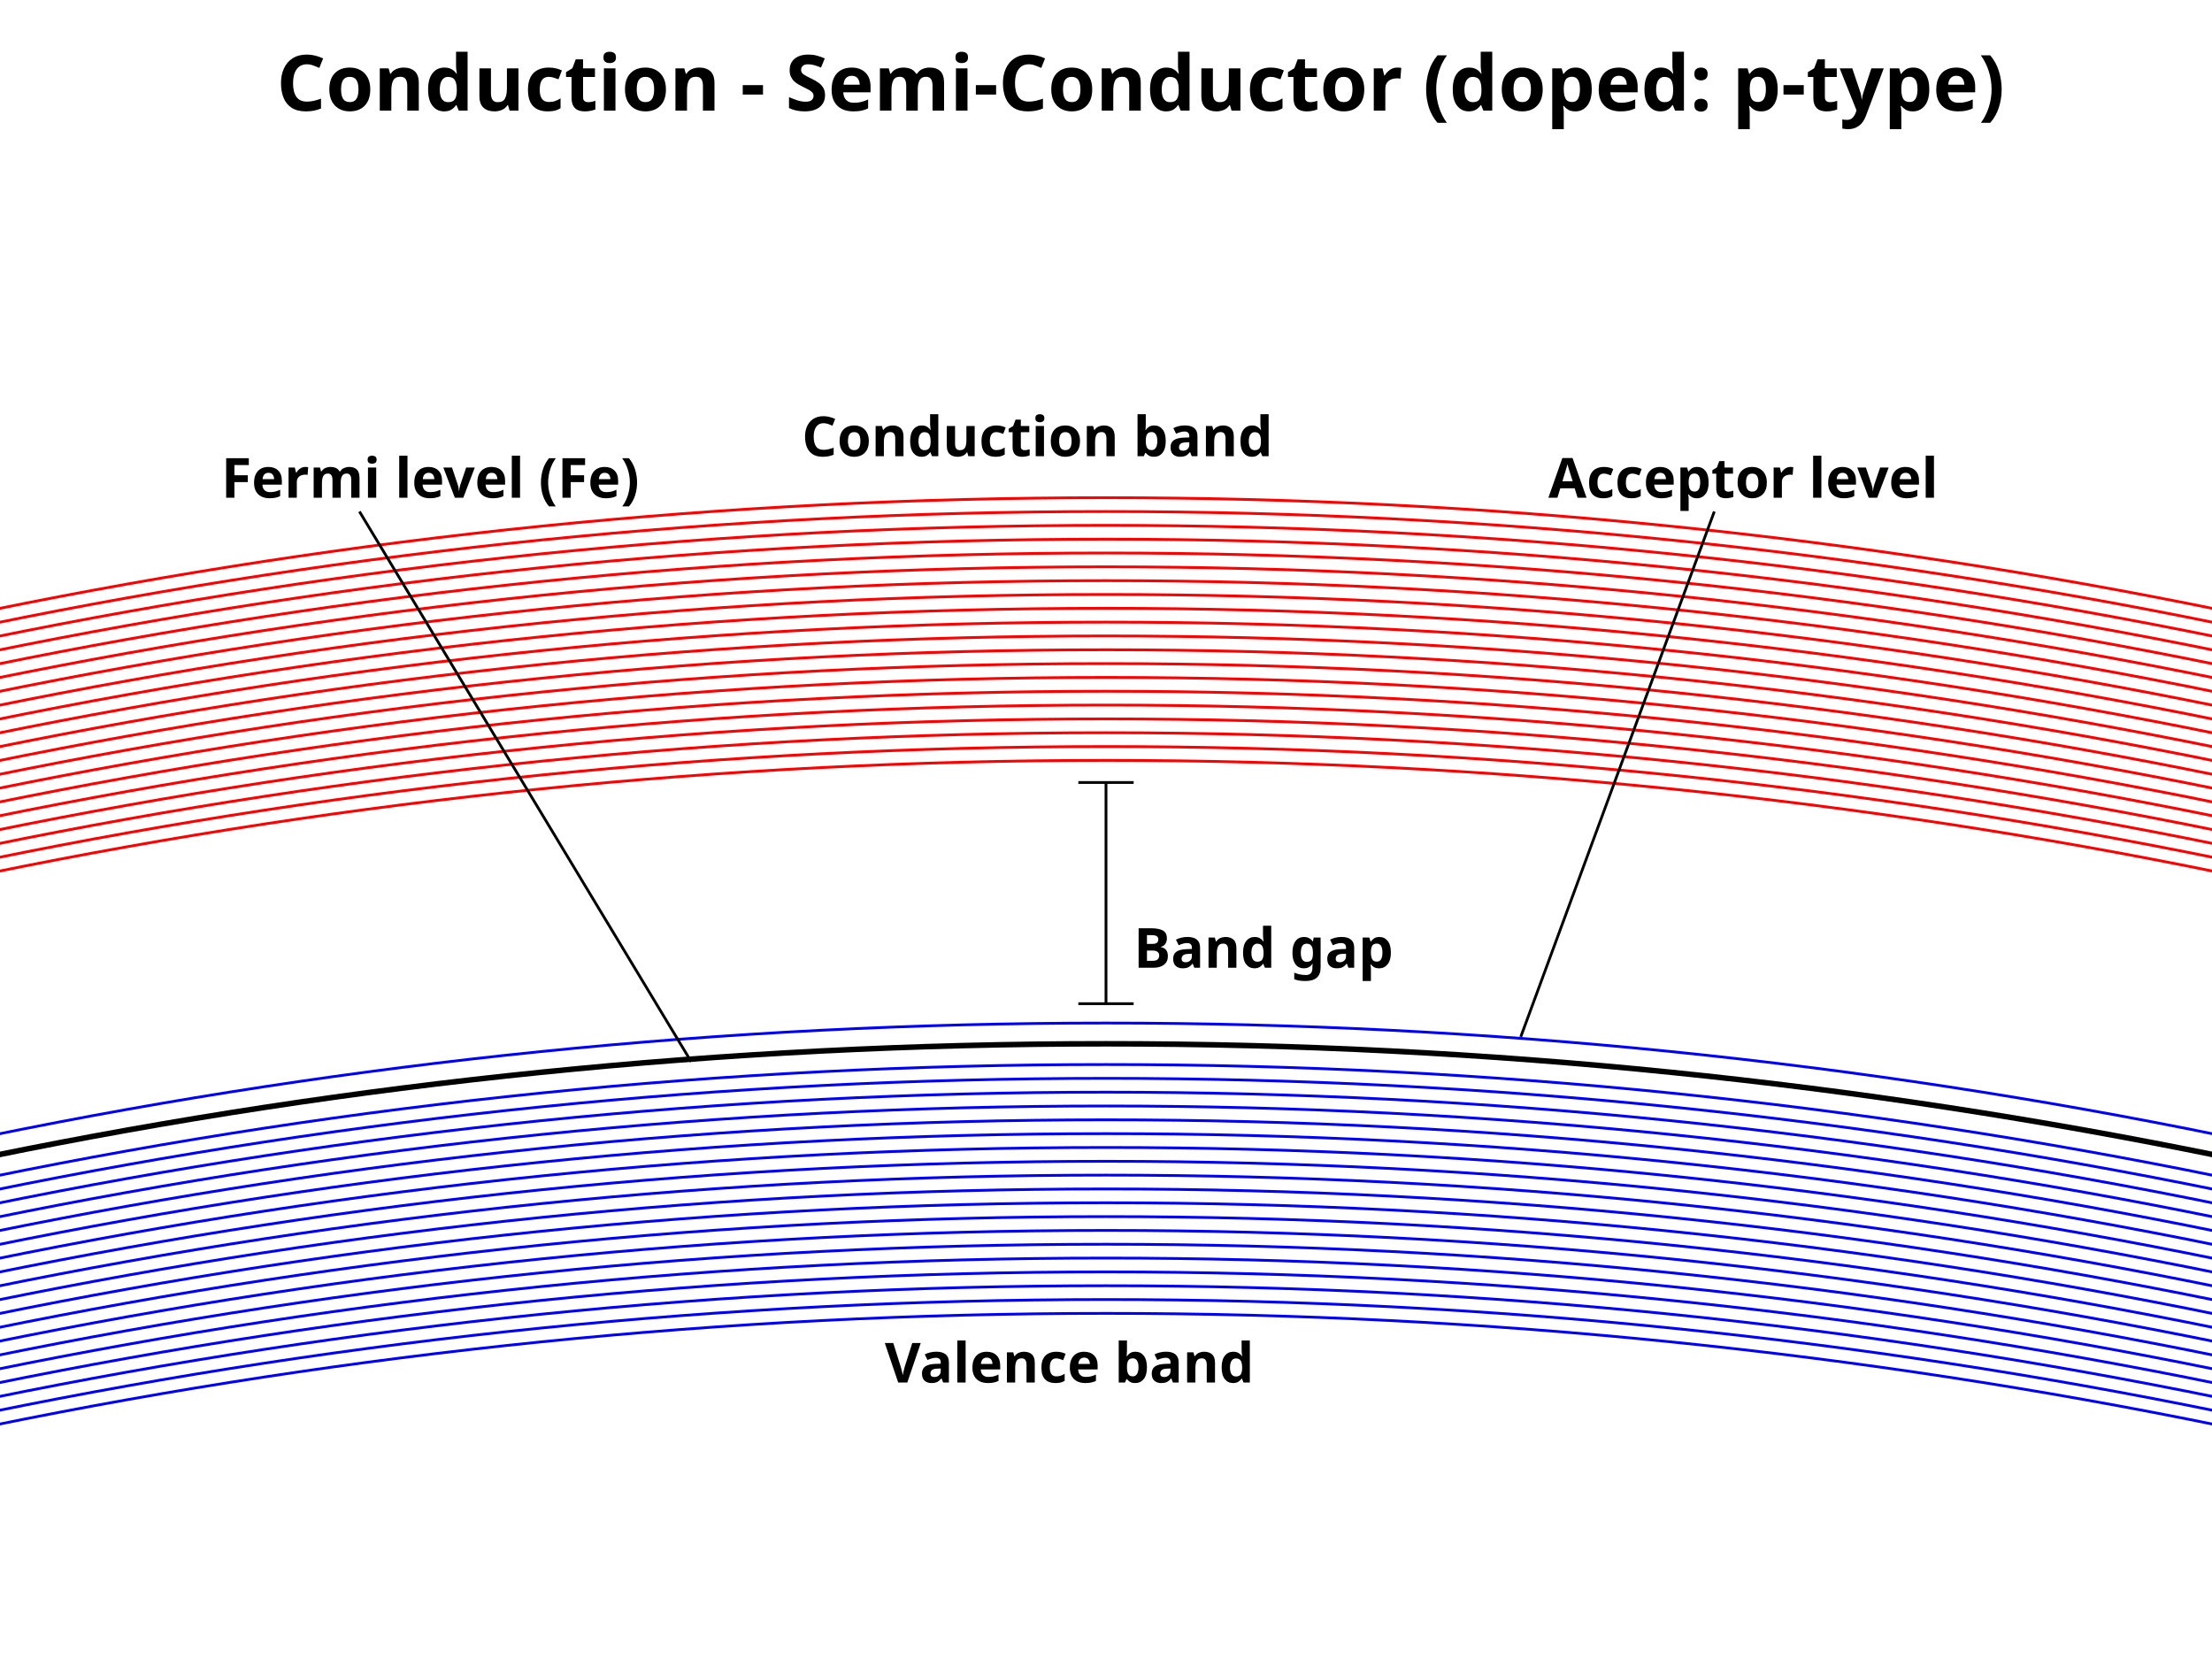
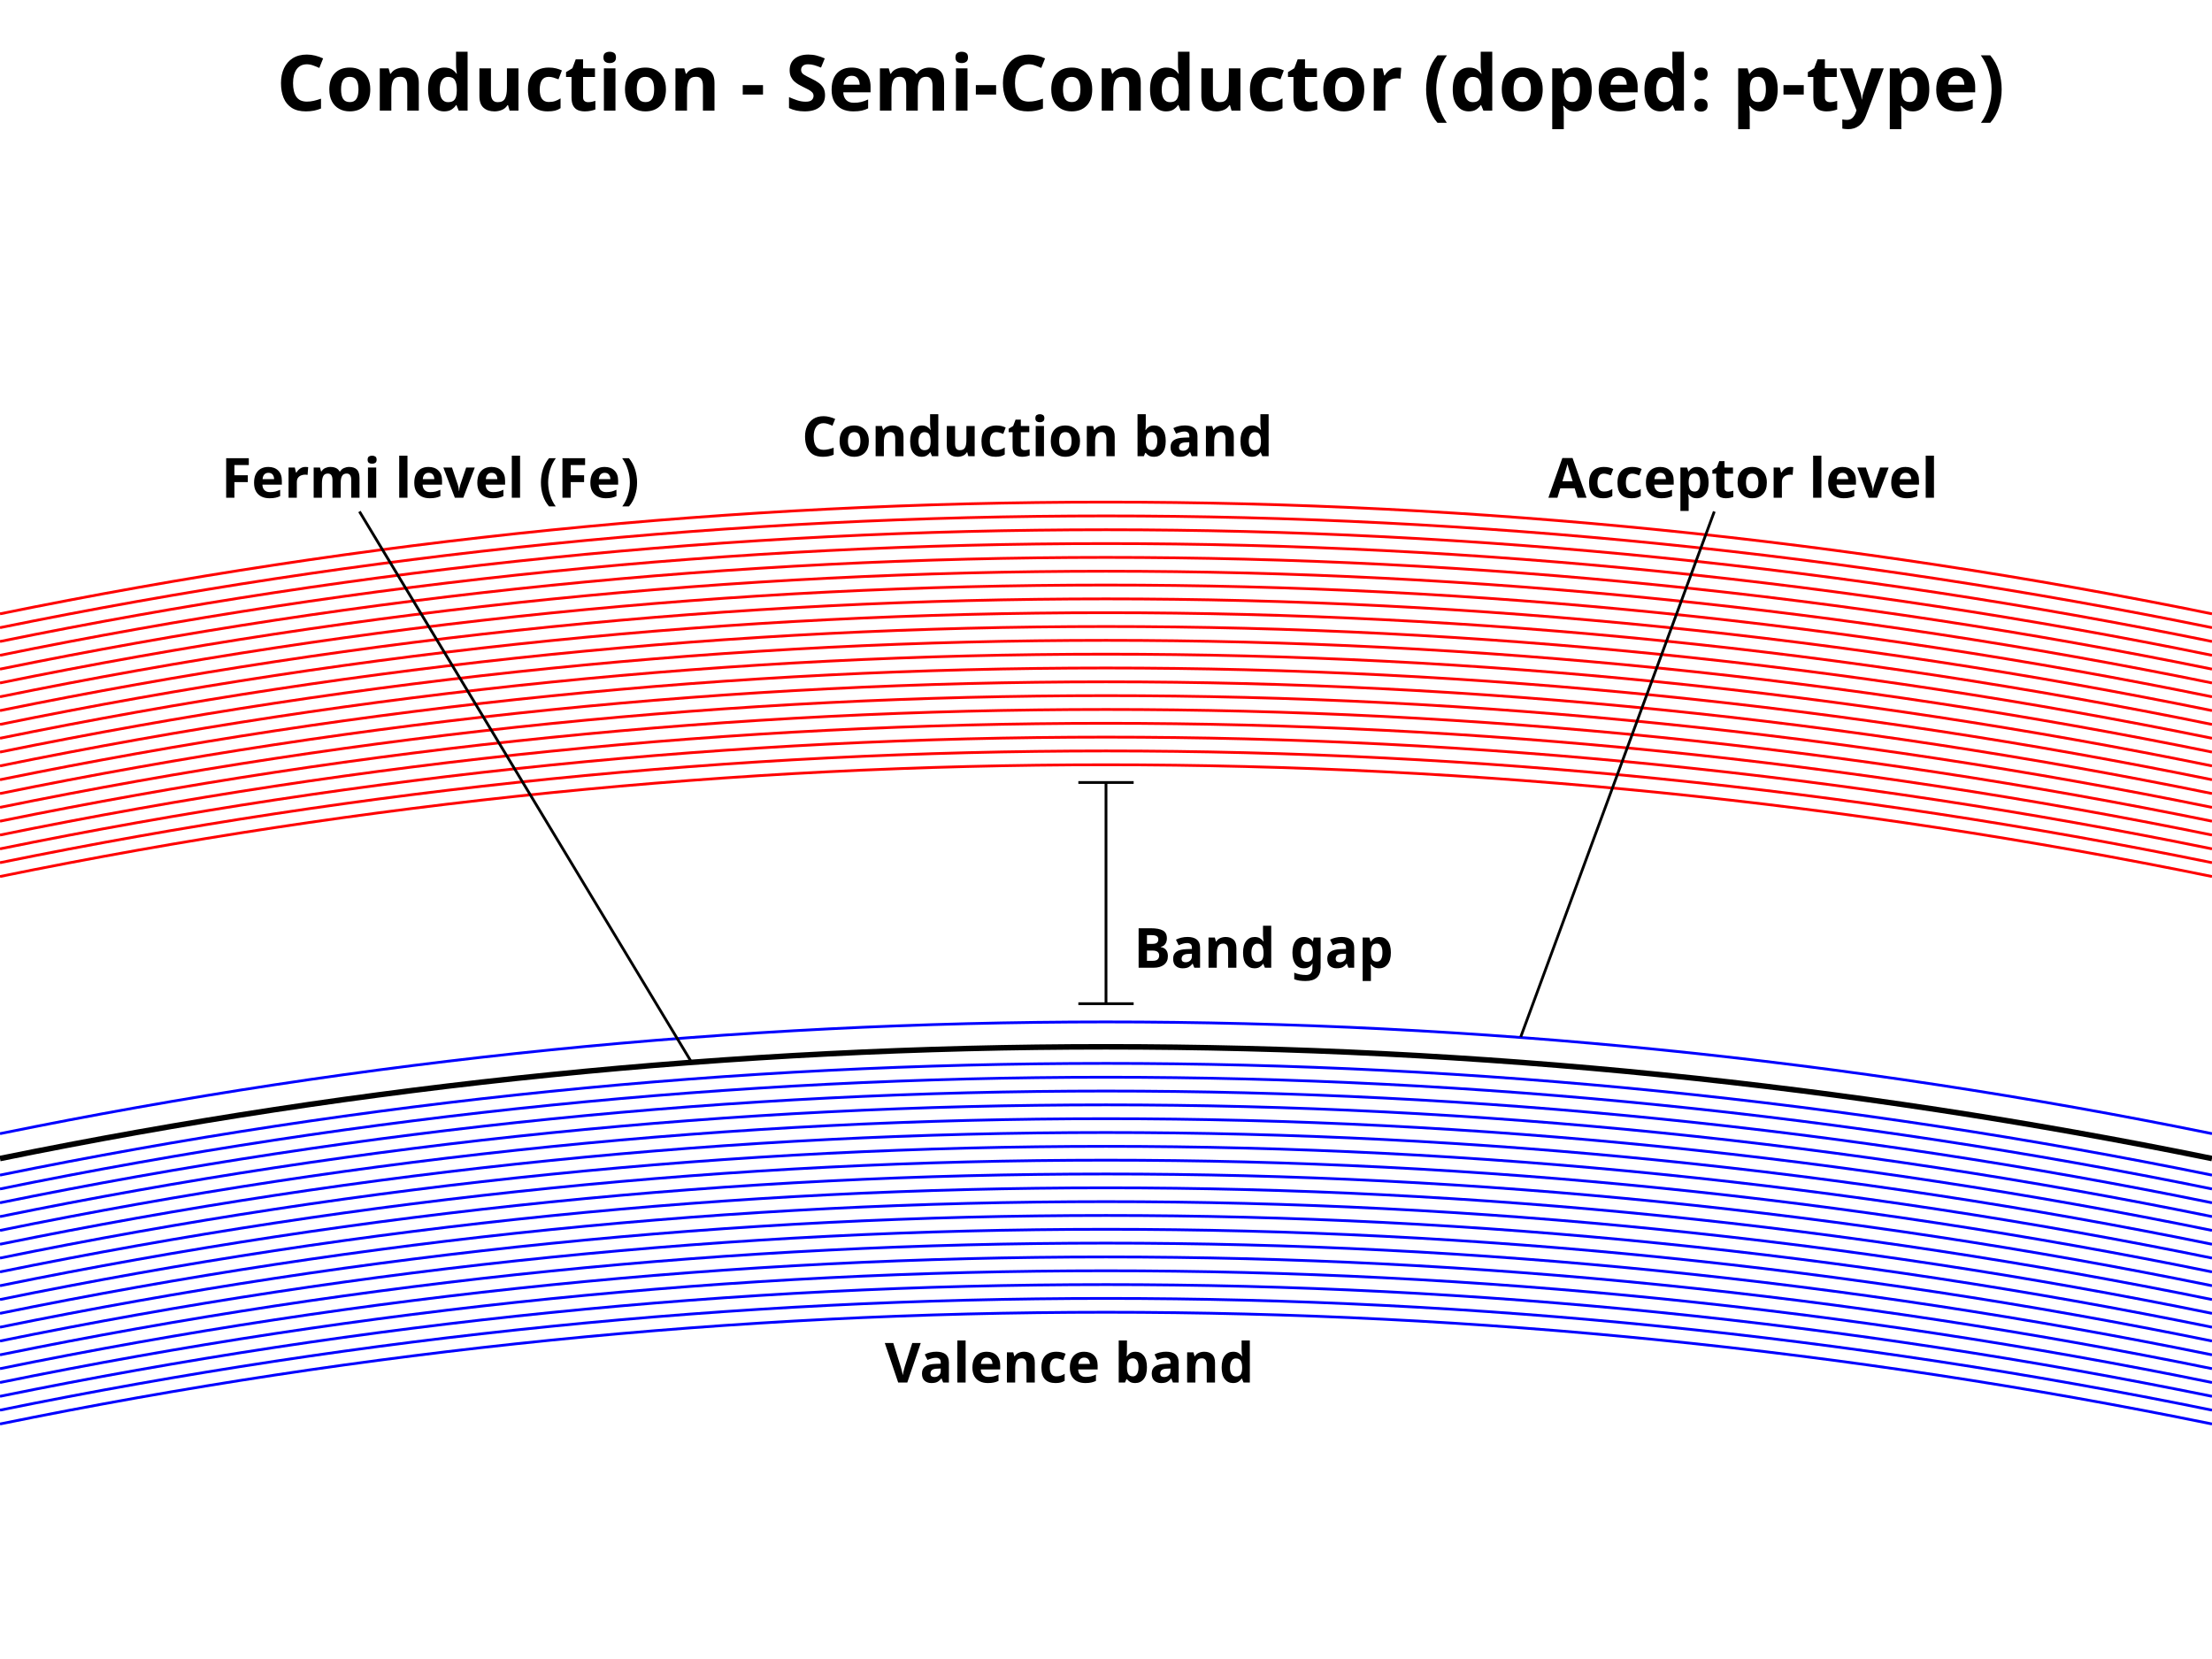
<svg xmlns="http://www.w3.org/2000/svg" xmlns:xlink="http://www.w3.org/1999/xlink" id="svg1" version="1.1" viewBox="0 0 800 600" width="800" height="600" preserveAspectRatio="xMidYMid" fill-rule="evenodd">
  <defs>
    <text id="headline" font-family="Ubuntu" font-size="28" font-weight="bold" fill="#000000">
      <tspan>Conduction - Semi-Conductor (doped: p-type)</tspan>
    </text>
    <text id="cond_label" font-family="Ubuntu" font-size="20" font-weight="bold" fill="#000000">
      <tspan>Conduction band</tspan>
    </text>
    <text id="val_label" font-family="Ubuntu" font-size="20" font-weight="bold" fill="#000000">
      <tspan>Valence band</tspan>
    </text>
    <text id="gap_label" font-family="Ubuntu" font-size="20" font-weight="bold" fill="#000000">
      <tspan>Band gap</tspan>
    </text>
    <text id="fermi_label" font-family="Ubuntu" font-size="20" font-weight="bold" fill="#000000">
      <tspan>Fermi level (Fe)</tspan>
    </text>
    <text id="donor_label" font-family="Ubuntu" font-size="20" font-weight="bold" fill="#000000">
      <tspan>Acceptor level</tspan>
    </text>
-     <circle id="orbit" cx="0" cy="0" r="2000">
-         </circle>
+     <path id="orbit" d="m 0,0 a 2000,2000 0 0 1 800,0">
+         </path>
    <g id="conduction_band" style="fill:none;stroke:#ff0000;stroke-width:1">
-       <use xlink:href="#orbit" x="400" y="00" />
-       <use xlink:href="#orbit" x="400" y="05" />
-       <use xlink:href="#orbit" x="400" y="10" />
-       <use xlink:href="#orbit" x="400" y="15" />
-       <use xlink:href="#orbit" x="400" y="20" />
-       <use xlink:href="#orbit" x="400" y="25" />
-       <use xlink:href="#orbit" x="400" y="30" />
-       <use xlink:href="#orbit" x="400" y="35" />
-       <use xlink:href="#orbit" x="400" y="40" />
-       <use xlink:href="#orbit" x="400" y="45" />
-       <use xlink:href="#orbit" x="400" y="50" />
-       <use xlink:href="#orbit" x="400" y="55" />
-       <use xlink:href="#orbit" x="400" y="60" />
-       <use xlink:href="#orbit" x="400" y="65" />
-       <use xlink:href="#orbit" x="400" y="70" />
-       <use xlink:href="#orbit" x="400" y="75" />
-       <use xlink:href="#orbit" x="400" y="80" />
-       <use xlink:href="#orbit" x="400" y="85" />
-       <use xlink:href="#orbit" x="400" y="90" />
-       <use xlink:href="#orbit" x="400" y="95" />
+       <use xlink:href="#orbit" x="0" y="00" />
+       <use xlink:href="#orbit" x="0" y="05" />
+       <use xlink:href="#orbit" x="0" y="10" />
+       <use xlink:href="#orbit" x="0" y="15" />
+       <use xlink:href="#orbit" x="0" y="20" />
+       <use xlink:href="#orbit" x="0" y="25" />
+       <use xlink:href="#orbit" x="0" y="30" />
+       <use xlink:href="#orbit" x="0" y="35" />
+       <use xlink:href="#orbit" x="0" y="40" />
+       <use xlink:href="#orbit" x="0" y="45" />
+       <use xlink:href="#orbit" x="0" y="50" />
+       <use xlink:href="#orbit" x="0" y="55" />
+       <use xlink:href="#orbit" x="0" y="60" />
+       <use xlink:href="#orbit" x="0" y="65" />
+       <use xlink:href="#orbit" x="0" y="70" />
+       <use xlink:href="#orbit" x="0" y="75" />
+       <use xlink:href="#orbit" x="0" y="80" />
+       <use xlink:href="#orbit" x="0" y="85" />
+       <use xlink:href="#orbit" x="0" y="90" />
+       <use xlink:href="#orbit" x="0" y="95" />
    </g>
    <g id="valence_band" style="fill:none;stroke:#0000ff;stroke-width:1">
-       <use xlink:href="#orbit" x="400" y="00" />
-       <use xlink:href="#orbit" x="400" y="15" />
-       <use xlink:href="#orbit" x="400" y="20" />
-       <use xlink:href="#orbit" x="400" y="25" />
-       <use xlink:href="#orbit" x="400" y="30" />
-       <use xlink:href="#orbit" x="400" y="35" />
-       <use xlink:href="#orbit" x="400" y="40" />
-       <use xlink:href="#orbit" x="400" y="45" />
-       <use xlink:href="#orbit" x="400" y="50" />
-       <use xlink:href="#orbit" x="400" y="55" />
-       <use xlink:href="#orbit" x="400" y="60" />
-       <use xlink:href="#orbit" x="400" y="65" />
-       <use xlink:href="#orbit" x="400" y="70" />
-       <use xlink:href="#orbit" x="400" y="75" />
-       <use xlink:href="#orbit" x="400" y="80" />
-       <use xlink:href="#orbit" x="400" y="85" />
-       <use xlink:href="#orbit" x="400" y="90" />
-       <use xlink:href="#orbit" x="400" y="95" />
-       <use xlink:href="#orbit" x="400" y="100" />
-       <use xlink:href="#orbit" x="400" y="105" />
+       <use xlink:href="#orbit" x="0" y="00" />
+       <use xlink:href="#orbit" x="0" y="15" />
+       <use xlink:href="#orbit" x="0" y="20" />
+       <use xlink:href="#orbit" x="0" y="25" />
+       <use xlink:href="#orbit" x="0" y="30" />
+       <use xlink:href="#orbit" x="0" y="35" />
+       <use xlink:href="#orbit" x="0" y="40" />
+       <use xlink:href="#orbit" x="0" y="45" />
+       <use xlink:href="#orbit" x="0" y="50" />
+       <use xlink:href="#orbit" x="0" y="55" />
+       <use xlink:href="#orbit" x="0" y="60" />
+       <use xlink:href="#orbit" x="0" y="65" />
+       <use xlink:href="#orbit" x="0" y="70" />
+       <use xlink:href="#orbit" x="0" y="75" />
+       <use xlink:href="#orbit" x="0" y="80" />
+       <use xlink:href="#orbit" x="0" y="85" />
+       <use xlink:href="#orbit" x="0" y="90" />
+       <use xlink:href="#orbit" x="0" y="95" />
+       <use xlink:href="#orbit" x="0" y="100" />
+       <use xlink:href="#orbit" x="0" y="105" />
    </g>
    <g id="fermi_level" style="fill:none;stroke:#000000;stroke-width:2">
-       <use xlink:href="#orbit" x="400" y="00" />
+       <use xlink:href="#orbit" x="0" y="00" />
    </g>
    <g id="gap_size" style="fill:none;stroke:#000000;stroke-width:1">
      <path d="m 0,0 v 80 m -10,-80 h 20 m -20,80 h 20" />
    </g>
  </defs>
  <g id="page1">
    <g id="band1" style="display:inline">
      <rect id="white_background" x="0" y="0" width="800" height="600" fill="white">
            </rect>
    </g>
    <g id="band2" style="display:inline">
      <use xlink:href="#headline" x="100" y="40" />
      <use xlink:href="#cond_label" x="290" y="165" />
      <use xlink:href="#gap_label" x="410" y="350" />
      <use xlink:href="#val_label" x="320" y="500" />
      <use xlink:href="#fermi_label" x="80" y="180" />
      <use xlink:href="#donor_label" x="560" y="180" />
      <use xlink:href="#gap_size" x="400" y="283" />
-       <use xlink:href="#conduction_band" y="2180" />
-       <use xlink:href="#valence_band" y="2370" />
-       <use xlink:href="#fermi_level" y="2377.5" />
+       <use xlink:href="#conduction_band" y="222" />
+       <use xlink:href="#valence_band" y="410" />
+       <use xlink:href="#fermi_level" y="419" />
      <line x1="130" y1="185" x2="250" y2="384" style="stroke:#000000;stroke-width:1" />
      <line x1="620" y1="185" x2="550" y2="375" style="stroke:#000000;stroke-width:1" />
    </g>
  </g>
</svg>
